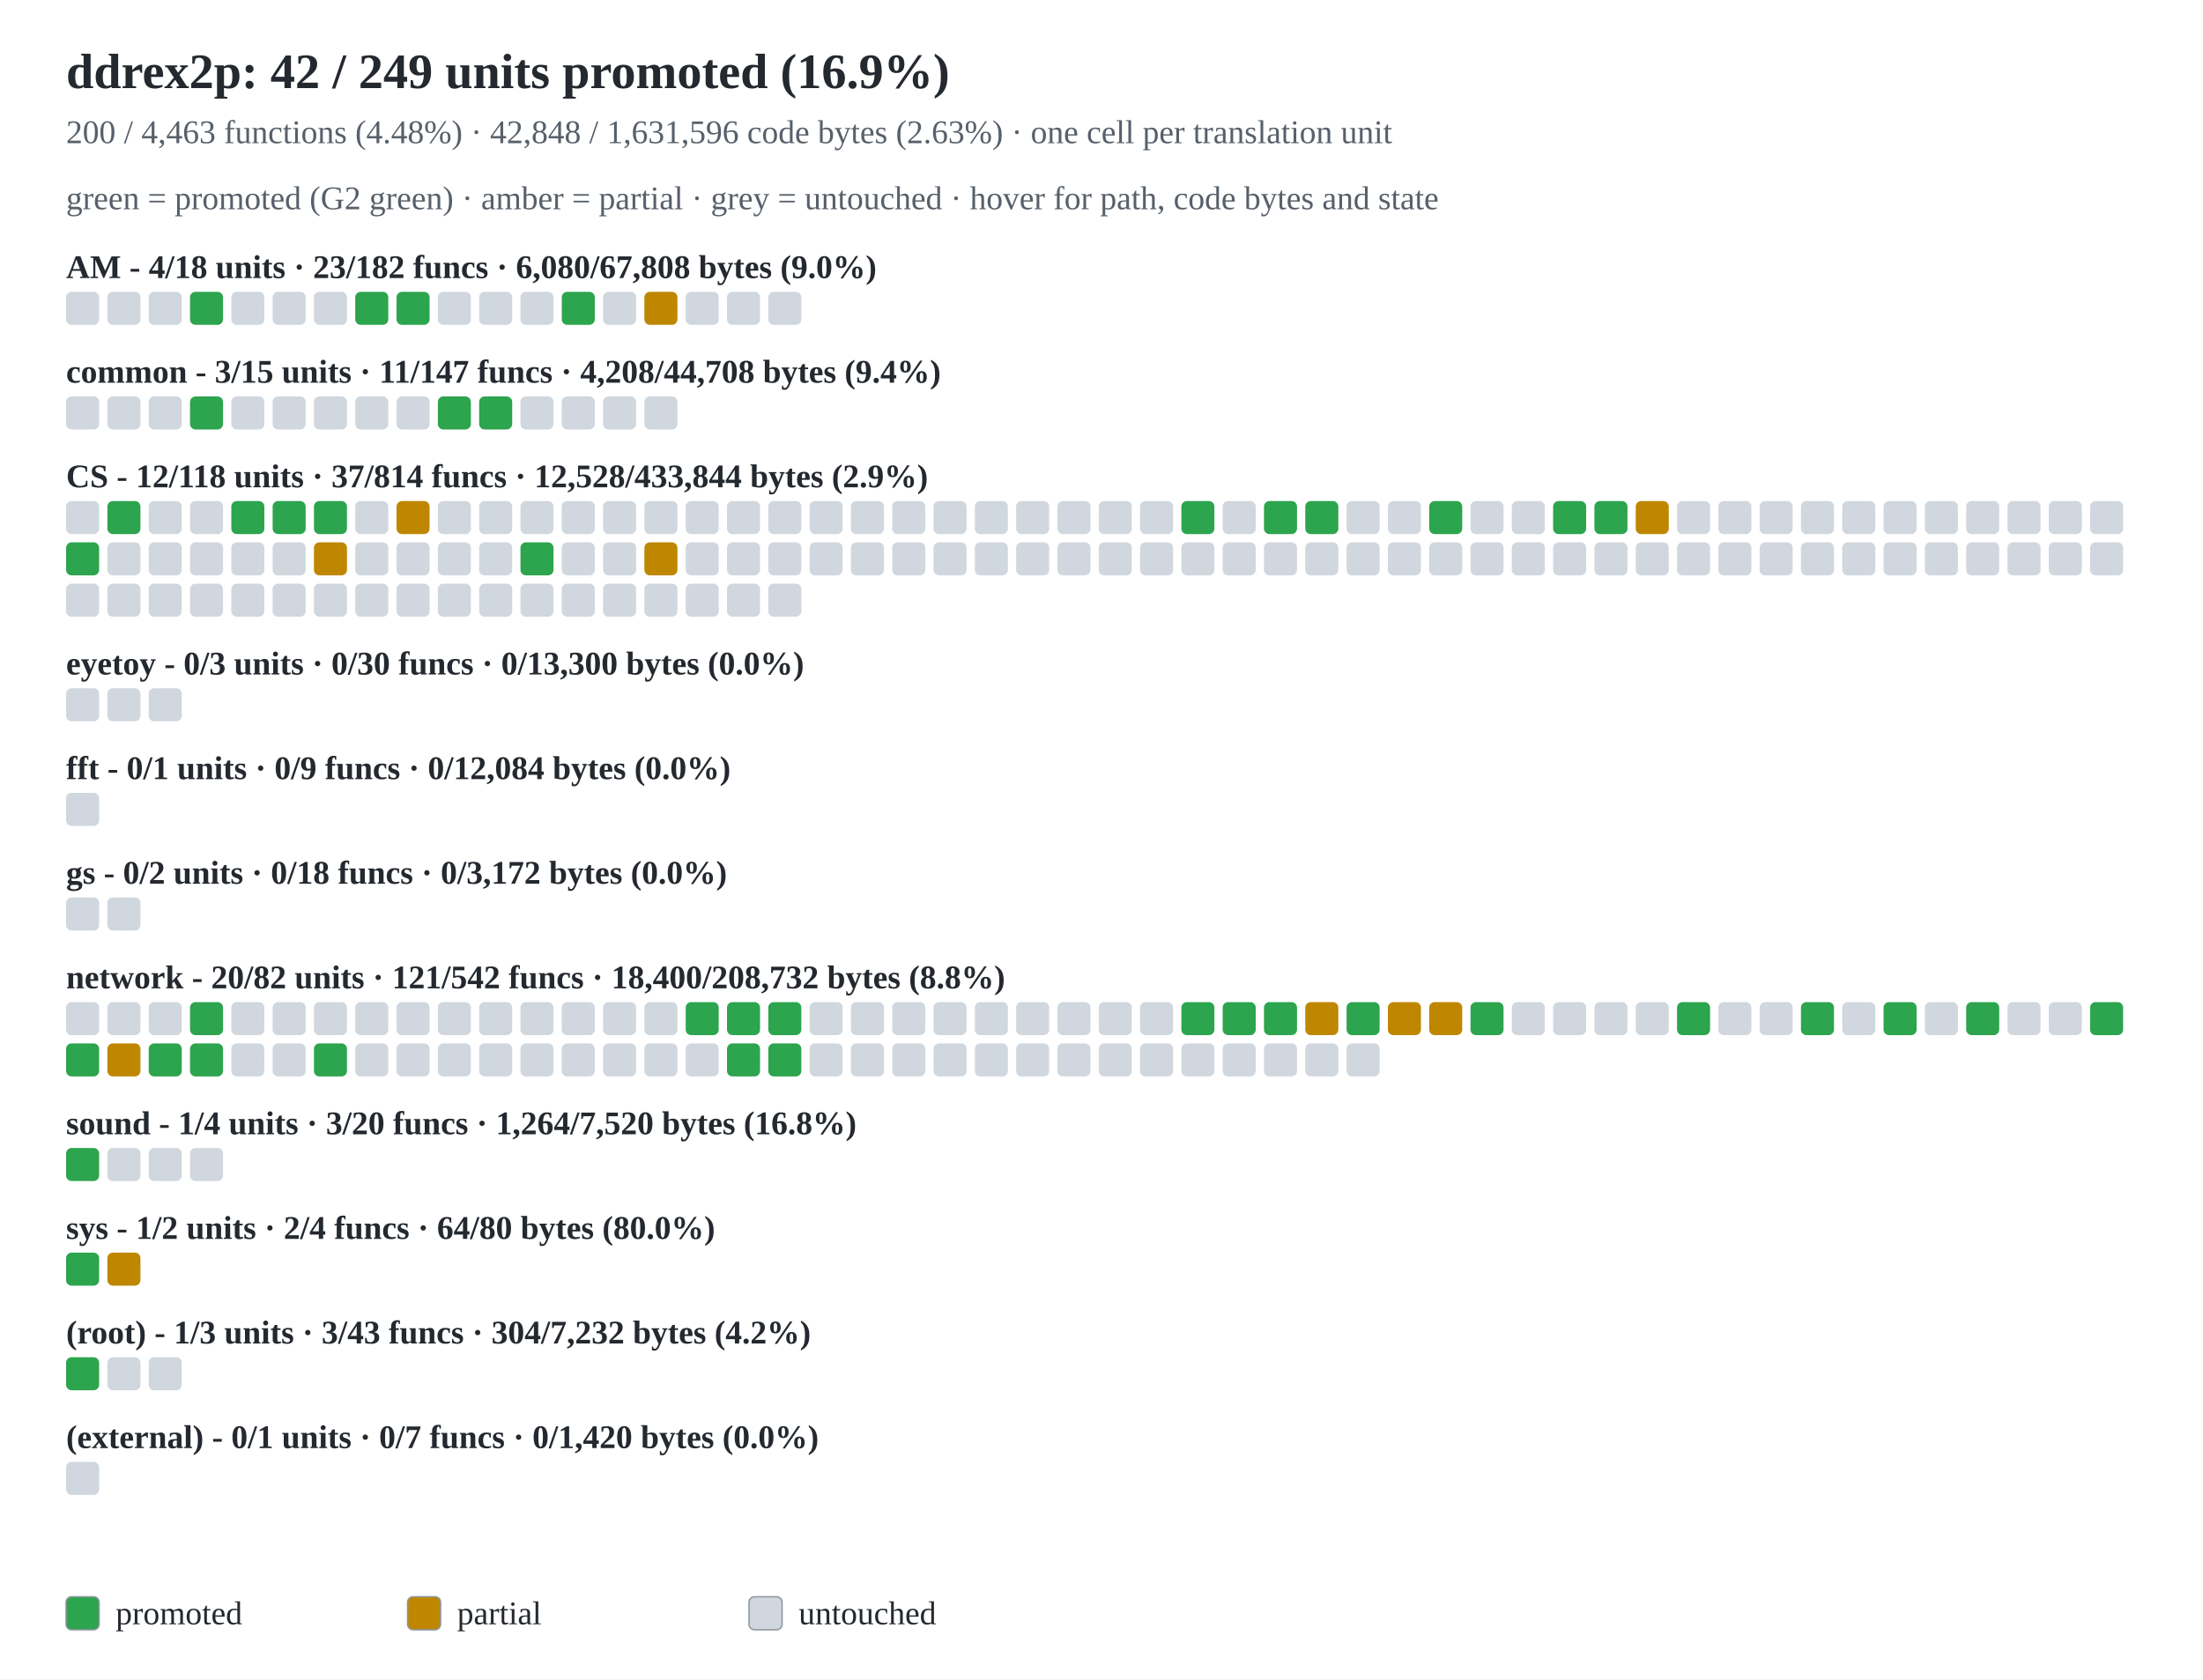
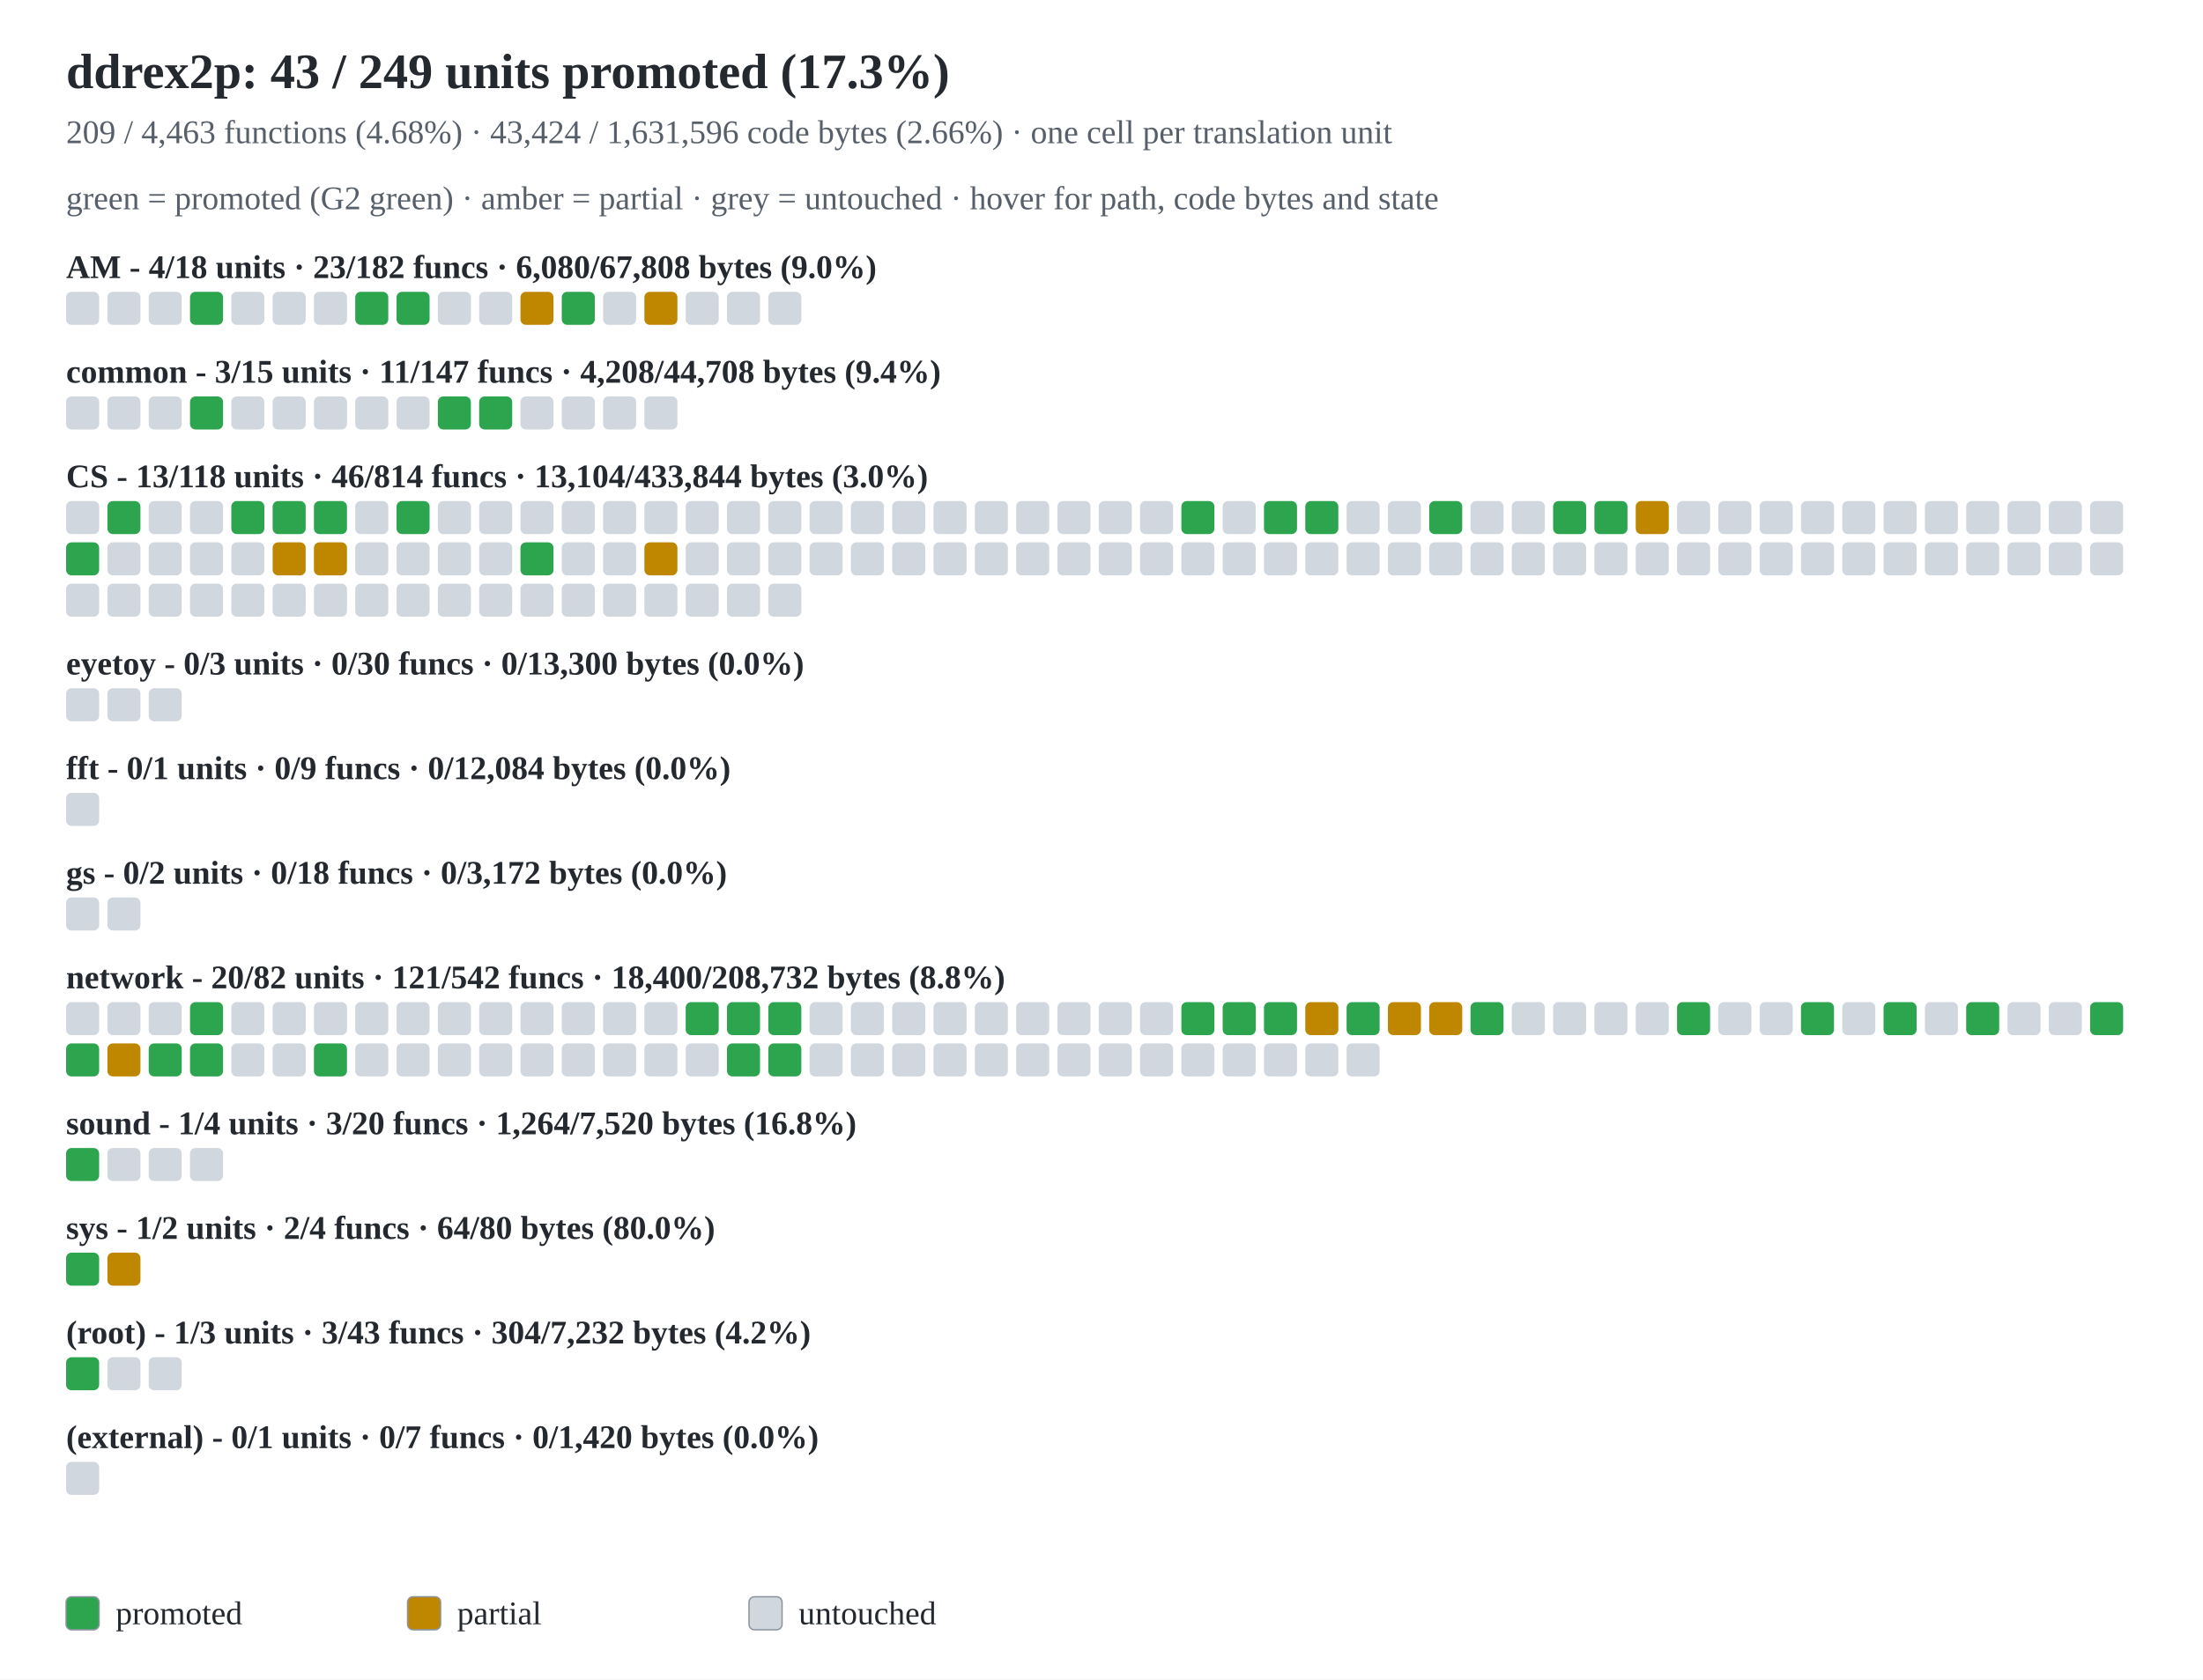
<svg xmlns="http://www.w3.org/2000/svg" width="800" height="610" viewBox="0 0 800 610" role="img" aria-label="ddrex2p translation unit heatmap">
  <rect width="800" height="610" fill="#ffffff" />
-   <text x="24" y="32" font-size="18" font-weight="600" fill="#24292f">ddrex2p: 42 / 249 units promoted (16.9%)</text>
-   <text x="24" y="52" font-size="12" fill="#57606a">200 / 4,463 functions (4.48%) · 42,848 / 1,631,596 code bytes (2.63%) · one cell per translation unit</text>
+   <text x="24" y="32" font-size="18" font-weight="600" fill="#24292f">ddrex2p: 43 / 249 units promoted (17.3%)</text>
+   <text x="24" y="52" font-size="12" fill="#57606a">209 / 4,463 functions (4.68%) · 43,424 / 1,631,596 code bytes (2.66%) · one cell per translation unit</text>
  <text x="24" y="76" font-size="12" fill="#57606a">green = promoted (G2 green) · amber = partial · grey = untouched · hover for path, code bytes and state</text>
  <g class="module" data-module="AM">
    <text x="24" y="101" font-size="12" font-weight="600" fill="#24292f">AM - 4/18 units · 23/182 funcs · 6,080/67,808 bytes (9.0%)</text>
    <rect class="cell" data-state="untouched" x="24" y="106" width="12" height="12" rx="2" fill="#d0d7de" />
    <rect class="cell" data-state="untouched" x="39" y="106" width="12" height="12" rx="2" fill="#d0d7de" />
    <rect class="cell" data-state="untouched" x="54" y="106" width="12" height="12" rx="2" fill="#d0d7de" />
    <rect class="cell" data-state="promoted" x="69" y="106" width="12" height="12" rx="2" fill="#2da44e" />
    <rect class="cell" data-state="untouched" x="84" y="106" width="12" height="12" rx="2" fill="#d0d7de" />
    <rect class="cell" data-state="untouched" x="99" y="106" width="12" height="12" rx="2" fill="#d0d7de" />
    <rect class="cell" data-state="untouched" x="114" y="106" width="12" height="12" rx="2" fill="#d0d7de" />
    <rect class="cell" data-state="promoted" x="129" y="106" width="12" height="12" rx="2" fill="#2da44e" />
    <rect class="cell" data-state="promoted" x="144" y="106" width="12" height="12" rx="2" fill="#2da44e" />
    <rect class="cell" data-state="untouched" x="159" y="106" width="12" height="12" rx="2" fill="#d0d7de" />
    <rect class="cell" data-state="untouched" x="174" y="106" width="12" height="12" rx="2" fill="#d0d7de" />
-     <rect class="cell" data-state="untouched" x="189" y="106" width="12" height="12" rx="2" fill="#d0d7de" />
+     <rect class="cell" data-state="partial" x="189" y="106" width="12" height="12" rx="2" fill="#bf8700" />
    <rect class="cell" data-state="promoted" x="204" y="106" width="12" height="12" rx="2" fill="#2da44e" />
    <rect class="cell" data-state="untouched" x="219" y="106" width="12" height="12" rx="2" fill="#d0d7de" />
    <rect class="cell" data-state="partial" x="234" y="106" width="12" height="12" rx="2" fill="#bf8700" />
    <rect class="cell" data-state="untouched" x="249" y="106" width="12" height="12" rx="2" fill="#d0d7de" />
    <rect class="cell" data-state="untouched" x="264" y="106" width="12" height="12" rx="2" fill="#d0d7de" />
    <rect class="cell" data-state="untouched" x="279" y="106" width="12" height="12" rx="2" fill="#d0d7de" />
  </g>
  <g class="module" data-module="common">
    <text x="24" y="139" font-size="12" font-weight="600" fill="#24292f">common - 3/15 units · 11/147 funcs · 4,208/44,708 bytes (9.4%)</text>
    <rect class="cell" data-state="untouched" x="24" y="144" width="12" height="12" rx="2" fill="#d0d7de" />
    <rect class="cell" data-state="untouched" x="39" y="144" width="12" height="12" rx="2" fill="#d0d7de" />
    <rect class="cell" data-state="untouched" x="54" y="144" width="12" height="12" rx="2" fill="#d0d7de" />
    <rect class="cell" data-state="promoted" x="69" y="144" width="12" height="12" rx="2" fill="#2da44e" />
    <rect class="cell" data-state="untouched" x="84" y="144" width="12" height="12" rx="2" fill="#d0d7de" />
    <rect class="cell" data-state="untouched" x="99" y="144" width="12" height="12" rx="2" fill="#d0d7de" />
    <rect class="cell" data-state="untouched" x="114" y="144" width="12" height="12" rx="2" fill="#d0d7de" />
    <rect class="cell" data-state="untouched" x="129" y="144" width="12" height="12" rx="2" fill="#d0d7de" />
    <rect class="cell" data-state="untouched" x="144" y="144" width="12" height="12" rx="2" fill="#d0d7de" />
    <rect class="cell" data-state="promoted" x="159" y="144" width="12" height="12" rx="2" fill="#2da44e" />
    <rect class="cell" data-state="promoted" x="174" y="144" width="12" height="12" rx="2" fill="#2da44e" />
    <rect class="cell" data-state="untouched" x="189" y="144" width="12" height="12" rx="2" fill="#d0d7de" />
    <rect class="cell" data-state="untouched" x="204" y="144" width="12" height="12" rx="2" fill="#d0d7de" />
    <rect class="cell" data-state="untouched" x="219" y="144" width="12" height="12" rx="2" fill="#d0d7de" />
    <rect class="cell" data-state="untouched" x="234" y="144" width="12" height="12" rx="2" fill="#d0d7de" />
  </g>
  <g class="module" data-module="CS">
-     <text x="24" y="177" font-size="12" font-weight="600" fill="#24292f">CS - 12/118 units · 37/814 funcs · 12,528/433,844 bytes (2.9%)</text>
+     <text x="24" y="177" font-size="12" font-weight="600" fill="#24292f">CS - 13/118 units · 46/814 funcs · 13,104/433,844 bytes (3.0%)</text>
    <rect class="cell" data-state="untouched" x="24" y="182" width="12" height="12" rx="2" fill="#d0d7de" />
    <rect class="cell" data-state="promoted" x="39" y="182" width="12" height="12" rx="2" fill="#2da44e" />
    <rect class="cell" data-state="untouched" x="54" y="182" width="12" height="12" rx="2" fill="#d0d7de" />
    <rect class="cell" data-state="untouched" x="69" y="182" width="12" height="12" rx="2" fill="#d0d7de" />
    <rect class="cell" data-state="promoted" x="84" y="182" width="12" height="12" rx="2" fill="#2da44e" />
    <rect class="cell" data-state="promoted" x="99" y="182" width="12" height="12" rx="2" fill="#2da44e" />
    <rect class="cell" data-state="promoted" x="114" y="182" width="12" height="12" rx="2" fill="#2da44e" />
    <rect class="cell" data-state="untouched" x="129" y="182" width="12" height="12" rx="2" fill="#d0d7de" />
-     <rect class="cell" data-state="partial" x="144" y="182" width="12" height="12" rx="2" fill="#bf8700" />
+     <rect class="cell" data-state="promoted" x="144" y="182" width="12" height="12" rx="2" fill="#2da44e" />
    <rect class="cell" data-state="untouched" x="159" y="182" width="12" height="12" rx="2" fill="#d0d7de" />
    <rect class="cell" data-state="untouched" x="174" y="182" width="12" height="12" rx="2" fill="#d0d7de" />
    <rect class="cell" data-state="untouched" x="189" y="182" width="12" height="12" rx="2" fill="#d0d7de" />
    <rect class="cell" data-state="untouched" x="204" y="182" width="12" height="12" rx="2" fill="#d0d7de" />
    <rect class="cell" data-state="untouched" x="219" y="182" width="12" height="12" rx="2" fill="#d0d7de" />
    <rect class="cell" data-state="untouched" x="234" y="182" width="12" height="12" rx="2" fill="#d0d7de" />
    <rect class="cell" data-state="untouched" x="249" y="182" width="12" height="12" rx="2" fill="#d0d7de" />
    <rect class="cell" data-state="untouched" x="264" y="182" width="12" height="12" rx="2" fill="#d0d7de" />
    <rect class="cell" data-state="untouched" x="279" y="182" width="12" height="12" rx="2" fill="#d0d7de" />
    <rect class="cell" data-state="untouched" x="294" y="182" width="12" height="12" rx="2" fill="#d0d7de" />
    <rect class="cell" data-state="untouched" x="309" y="182" width="12" height="12" rx="2" fill="#d0d7de" />
    <rect class="cell" data-state="untouched" x="324" y="182" width="12" height="12" rx="2" fill="#d0d7de" />
    <rect class="cell" data-state="untouched" x="339" y="182" width="12" height="12" rx="2" fill="#d0d7de" />
    <rect class="cell" data-state="untouched" x="354" y="182" width="12" height="12" rx="2" fill="#d0d7de" />
    <rect class="cell" data-state="untouched" x="369" y="182" width="12" height="12" rx="2" fill="#d0d7de" />
    <rect class="cell" data-state="untouched" x="384" y="182" width="12" height="12" rx="2" fill="#d0d7de" />
    <rect class="cell" data-state="untouched" x="399" y="182" width="12" height="12" rx="2" fill="#d0d7de" />
    <rect class="cell" data-state="untouched" x="414" y="182" width="12" height="12" rx="2" fill="#d0d7de" />
    <rect class="cell" data-state="promoted" x="429" y="182" width="12" height="12" rx="2" fill="#2da44e" />
    <rect class="cell" data-state="untouched" x="444" y="182" width="12" height="12" rx="2" fill="#d0d7de" />
    <rect class="cell" data-state="promoted" x="459" y="182" width="12" height="12" rx="2" fill="#2da44e" />
    <rect class="cell" data-state="promoted" x="474" y="182" width="12" height="12" rx="2" fill="#2da44e" />
    <rect class="cell" data-state="untouched" x="489" y="182" width="12" height="12" rx="2" fill="#d0d7de" />
    <rect class="cell" data-state="untouched" x="504" y="182" width="12" height="12" rx="2" fill="#d0d7de" />
    <rect class="cell" data-state="promoted" x="519" y="182" width="12" height="12" rx="2" fill="#2da44e" />
    <rect class="cell" data-state="untouched" x="534" y="182" width="12" height="12" rx="2" fill="#d0d7de" />
    <rect class="cell" data-state="untouched" x="549" y="182" width="12" height="12" rx="2" fill="#d0d7de" />
    <rect class="cell" data-state="promoted" x="564" y="182" width="12" height="12" rx="2" fill="#2da44e" />
    <rect class="cell" data-state="promoted" x="579" y="182" width="12" height="12" rx="2" fill="#2da44e" />
    <rect class="cell" data-state="partial" x="594" y="182" width="12" height="12" rx="2" fill="#bf8700" />
    <rect class="cell" data-state="untouched" x="609" y="182" width="12" height="12" rx="2" fill="#d0d7de" />
    <rect class="cell" data-state="untouched" x="624" y="182" width="12" height="12" rx="2" fill="#d0d7de" />
    <rect class="cell" data-state="untouched" x="639" y="182" width="12" height="12" rx="2" fill="#d0d7de" />
    <rect class="cell" data-state="untouched" x="654" y="182" width="12" height="12" rx="2" fill="#d0d7de" />
    <rect class="cell" data-state="untouched" x="669" y="182" width="12" height="12" rx="2" fill="#d0d7de" />
    <rect class="cell" data-state="untouched" x="684" y="182" width="12" height="12" rx="2" fill="#d0d7de" />
    <rect class="cell" data-state="untouched" x="699" y="182" width="12" height="12" rx="2" fill="#d0d7de" />
    <rect class="cell" data-state="untouched" x="714" y="182" width="12" height="12" rx="2" fill="#d0d7de" />
    <rect class="cell" data-state="untouched" x="729" y="182" width="12" height="12" rx="2" fill="#d0d7de" />
    <rect class="cell" data-state="untouched" x="744" y="182" width="12" height="12" rx="2" fill="#d0d7de" />
    <rect class="cell" data-state="untouched" x="759" y="182" width="12" height="12" rx="2" fill="#d0d7de" />
    <rect class="cell" data-state="promoted" x="24" y="197" width="12" height="12" rx="2" fill="#2da44e" />
    <rect class="cell" data-state="untouched" x="39" y="197" width="12" height="12" rx="2" fill="#d0d7de" />
    <rect class="cell" data-state="untouched" x="54" y="197" width="12" height="12" rx="2" fill="#d0d7de" />
    <rect class="cell" data-state="untouched" x="69" y="197" width="12" height="12" rx="2" fill="#d0d7de" />
    <rect class="cell" data-state="untouched" x="84" y="197" width="12" height="12" rx="2" fill="#d0d7de" />
-     <rect class="cell" data-state="untouched" x="99" y="197" width="12" height="12" rx="2" fill="#d0d7de" />
+     <rect class="cell" data-state="partial" x="99" y="197" width="12" height="12" rx="2" fill="#bf8700" />
    <rect class="cell" data-state="partial" x="114" y="197" width="12" height="12" rx="2" fill="#bf8700" />
    <rect class="cell" data-state="untouched" x="129" y="197" width="12" height="12" rx="2" fill="#d0d7de" />
    <rect class="cell" data-state="untouched" x="144" y="197" width="12" height="12" rx="2" fill="#d0d7de" />
    <rect class="cell" data-state="untouched" x="159" y="197" width="12" height="12" rx="2" fill="#d0d7de" />
    <rect class="cell" data-state="untouched" x="174" y="197" width="12" height="12" rx="2" fill="#d0d7de" />
    <rect class="cell" data-state="promoted" x="189" y="197" width="12" height="12" rx="2" fill="#2da44e" />
    <rect class="cell" data-state="untouched" x="204" y="197" width="12" height="12" rx="2" fill="#d0d7de" />
    <rect class="cell" data-state="untouched" x="219" y="197" width="12" height="12" rx="2" fill="#d0d7de" />
    <rect class="cell" data-state="partial" x="234" y="197" width="12" height="12" rx="2" fill="#bf8700" />
    <rect class="cell" data-state="untouched" x="249" y="197" width="12" height="12" rx="2" fill="#d0d7de" />
    <rect class="cell" data-state="untouched" x="264" y="197" width="12" height="12" rx="2" fill="#d0d7de" />
    <rect class="cell" data-state="untouched" x="279" y="197" width="12" height="12" rx="2" fill="#d0d7de" />
    <rect class="cell" data-state="untouched" x="294" y="197" width="12" height="12" rx="2" fill="#d0d7de" />
    <rect class="cell" data-state="untouched" x="309" y="197" width="12" height="12" rx="2" fill="#d0d7de" />
    <rect class="cell" data-state="untouched" x="324" y="197" width="12" height="12" rx="2" fill="#d0d7de" />
    <rect class="cell" data-state="untouched" x="339" y="197" width="12" height="12" rx="2" fill="#d0d7de" />
    <rect class="cell" data-state="untouched" x="354" y="197" width="12" height="12" rx="2" fill="#d0d7de" />
    <rect class="cell" data-state="untouched" x="369" y="197" width="12" height="12" rx="2" fill="#d0d7de" />
    <rect class="cell" data-state="untouched" x="384" y="197" width="12" height="12" rx="2" fill="#d0d7de" />
    <rect class="cell" data-state="untouched" x="399" y="197" width="12" height="12" rx="2" fill="#d0d7de" />
    <rect class="cell" data-state="untouched" x="414" y="197" width="12" height="12" rx="2" fill="#d0d7de" />
    <rect class="cell" data-state="untouched" x="429" y="197" width="12" height="12" rx="2" fill="#d0d7de" />
    <rect class="cell" data-state="untouched" x="444" y="197" width="12" height="12" rx="2" fill="#d0d7de" />
    <rect class="cell" data-state="untouched" x="459" y="197" width="12" height="12" rx="2" fill="#d0d7de" />
    <rect class="cell" data-state="untouched" x="474" y="197" width="12" height="12" rx="2" fill="#d0d7de" />
    <rect class="cell" data-state="untouched" x="489" y="197" width="12" height="12" rx="2" fill="#d0d7de" />
    <rect class="cell" data-state="untouched" x="504" y="197" width="12" height="12" rx="2" fill="#d0d7de" />
    <rect class="cell" data-state="untouched" x="519" y="197" width="12" height="12" rx="2" fill="#d0d7de" />
    <rect class="cell" data-state="untouched" x="534" y="197" width="12" height="12" rx="2" fill="#d0d7de" />
    <rect class="cell" data-state="untouched" x="549" y="197" width="12" height="12" rx="2" fill="#d0d7de" />
    <rect class="cell" data-state="untouched" x="564" y="197" width="12" height="12" rx="2" fill="#d0d7de" />
    <rect class="cell" data-state="untouched" x="579" y="197" width="12" height="12" rx="2" fill="#d0d7de" />
    <rect class="cell" data-state="untouched" x="594" y="197" width="12" height="12" rx="2" fill="#d0d7de" />
    <rect class="cell" data-state="untouched" x="609" y="197" width="12" height="12" rx="2" fill="#d0d7de" />
    <rect class="cell" data-state="untouched" x="624" y="197" width="12" height="12" rx="2" fill="#d0d7de" />
    <rect class="cell" data-state="untouched" x="639" y="197" width="12" height="12" rx="2" fill="#d0d7de" />
    <rect class="cell" data-state="untouched" x="654" y="197" width="12" height="12" rx="2" fill="#d0d7de" />
    <rect class="cell" data-state="untouched" x="669" y="197" width="12" height="12" rx="2" fill="#d0d7de" />
    <rect class="cell" data-state="untouched" x="684" y="197" width="12" height="12" rx="2" fill="#d0d7de" />
    <rect class="cell" data-state="untouched" x="699" y="197" width="12" height="12" rx="2" fill="#d0d7de" />
    <rect class="cell" data-state="untouched" x="714" y="197" width="12" height="12" rx="2" fill="#d0d7de" />
    <rect class="cell" data-state="untouched" x="729" y="197" width="12" height="12" rx="2" fill="#d0d7de" />
    <rect class="cell" data-state="untouched" x="744" y="197" width="12" height="12" rx="2" fill="#d0d7de" />
    <rect class="cell" data-state="untouched" x="759" y="197" width="12" height="12" rx="2" fill="#d0d7de" />
    <rect class="cell" data-state="untouched" x="24" y="212" width="12" height="12" rx="2" fill="#d0d7de" />
    <rect class="cell" data-state="untouched" x="39" y="212" width="12" height="12" rx="2" fill="#d0d7de" />
    <rect class="cell" data-state="untouched" x="54" y="212" width="12" height="12" rx="2" fill="#d0d7de" />
    <rect class="cell" data-state="untouched" x="69" y="212" width="12" height="12" rx="2" fill="#d0d7de" />
    <rect class="cell" data-state="untouched" x="84" y="212" width="12" height="12" rx="2" fill="#d0d7de" />
    <rect class="cell" data-state="untouched" x="99" y="212" width="12" height="12" rx="2" fill="#d0d7de" />
    <rect class="cell" data-state="untouched" x="114" y="212" width="12" height="12" rx="2" fill="#d0d7de" />
    <rect class="cell" data-state="untouched" x="129" y="212" width="12" height="12" rx="2" fill="#d0d7de" />
    <rect class="cell" data-state="untouched" x="144" y="212" width="12" height="12" rx="2" fill="#d0d7de" />
    <rect class="cell" data-state="untouched" x="159" y="212" width="12" height="12" rx="2" fill="#d0d7de" />
    <rect class="cell" data-state="untouched" x="174" y="212" width="12" height="12" rx="2" fill="#d0d7de" />
    <rect class="cell" data-state="untouched" x="189" y="212" width="12" height="12" rx="2" fill="#d0d7de" />
    <rect class="cell" data-state="untouched" x="204" y="212" width="12" height="12" rx="2" fill="#d0d7de" />
    <rect class="cell" data-state="untouched" x="219" y="212" width="12" height="12" rx="2" fill="#d0d7de" />
    <rect class="cell" data-state="untouched" x="234" y="212" width="12" height="12" rx="2" fill="#d0d7de" />
    <rect class="cell" data-state="untouched" x="249" y="212" width="12" height="12" rx="2" fill="#d0d7de" />
    <rect class="cell" data-state="untouched" x="264" y="212" width="12" height="12" rx="2" fill="#d0d7de" />
    <rect class="cell" data-state="untouched" x="279" y="212" width="12" height="12" rx="2" fill="#d0d7de" />
  </g>
  <g class="module" data-module="eyetoy">
    <text x="24" y="245" font-size="12" font-weight="600" fill="#24292f">eyetoy - 0/3 units · 0/30 funcs · 0/13,300 bytes (0.0%)</text>
    <rect class="cell" data-state="untouched" x="24" y="250" width="12" height="12" rx="2" fill="#d0d7de" />
    <rect class="cell" data-state="untouched" x="39" y="250" width="12" height="12" rx="2" fill="#d0d7de" />
    <rect class="cell" data-state="untouched" x="54" y="250" width="12" height="12" rx="2" fill="#d0d7de" />
  </g>
  <g class="module" data-module="fft">
    <text x="24" y="283" font-size="12" font-weight="600" fill="#24292f">fft - 0/1 units · 0/9 funcs · 0/12,084 bytes (0.0%)</text>
    <rect class="cell" data-state="untouched" x="24" y="288" width="12" height="12" rx="2" fill="#d0d7de" />
  </g>
  <g class="module" data-module="gs">
    <text x="24" y="321" font-size="12" font-weight="600" fill="#24292f">gs - 0/2 units · 0/18 funcs · 0/3,172 bytes (0.0%)</text>
    <rect class="cell" data-state="untouched" x="24" y="326" width="12" height="12" rx="2" fill="#d0d7de" />
    <rect class="cell" data-state="untouched" x="39" y="326" width="12" height="12" rx="2" fill="#d0d7de" />
  </g>
  <g class="module" data-module="network">
    <text x="24" y="359" font-size="12" font-weight="600" fill="#24292f">network - 20/82 units · 121/542 funcs · 18,400/208,732 bytes (8.8%)</text>
    <rect class="cell" data-state="untouched" x="24" y="364" width="12" height="12" rx="2" fill="#d0d7de" />
    <rect class="cell" data-state="untouched" x="39" y="364" width="12" height="12" rx="2" fill="#d0d7de" />
    <rect class="cell" data-state="untouched" x="54" y="364" width="12" height="12" rx="2" fill="#d0d7de" />
    <rect class="cell" data-state="promoted" x="69" y="364" width="12" height="12" rx="2" fill="#2da44e" />
    <rect class="cell" data-state="untouched" x="84" y="364" width="12" height="12" rx="2" fill="#d0d7de" />
    <rect class="cell" data-state="untouched" x="99" y="364" width="12" height="12" rx="2" fill="#d0d7de" />
    <rect class="cell" data-state="untouched" x="114" y="364" width="12" height="12" rx="2" fill="#d0d7de" />
    <rect class="cell" data-state="untouched" x="129" y="364" width="12" height="12" rx="2" fill="#d0d7de" />
    <rect class="cell" data-state="untouched" x="144" y="364" width="12" height="12" rx="2" fill="#d0d7de" />
    <rect class="cell" data-state="untouched" x="159" y="364" width="12" height="12" rx="2" fill="#d0d7de" />
    <rect class="cell" data-state="untouched" x="174" y="364" width="12" height="12" rx="2" fill="#d0d7de" />
    <rect class="cell" data-state="untouched" x="189" y="364" width="12" height="12" rx="2" fill="#d0d7de" />
    <rect class="cell" data-state="untouched" x="204" y="364" width="12" height="12" rx="2" fill="#d0d7de" />
    <rect class="cell" data-state="untouched" x="219" y="364" width="12" height="12" rx="2" fill="#d0d7de" />
    <rect class="cell" data-state="untouched" x="234" y="364" width="12" height="12" rx="2" fill="#d0d7de" />
    <rect class="cell" data-state="promoted" x="249" y="364" width="12" height="12" rx="2" fill="#2da44e" />
    <rect class="cell" data-state="promoted" x="264" y="364" width="12" height="12" rx="2" fill="#2da44e" />
    <rect class="cell" data-state="promoted" x="279" y="364" width="12" height="12" rx="2" fill="#2da44e" />
    <rect class="cell" data-state="untouched" x="294" y="364" width="12" height="12" rx="2" fill="#d0d7de" />
    <rect class="cell" data-state="untouched" x="309" y="364" width="12" height="12" rx="2" fill="#d0d7de" />
    <rect class="cell" data-state="untouched" x="324" y="364" width="12" height="12" rx="2" fill="#d0d7de" />
    <rect class="cell" data-state="untouched" x="339" y="364" width="12" height="12" rx="2" fill="#d0d7de" />
    <rect class="cell" data-state="untouched" x="354" y="364" width="12" height="12" rx="2" fill="#d0d7de" />
    <rect class="cell" data-state="untouched" x="369" y="364" width="12" height="12" rx="2" fill="#d0d7de" />
    <rect class="cell" data-state="untouched" x="384" y="364" width="12" height="12" rx="2" fill="#d0d7de" />
    <rect class="cell" data-state="untouched" x="399" y="364" width="12" height="12" rx="2" fill="#d0d7de" />
    <rect class="cell" data-state="untouched" x="414" y="364" width="12" height="12" rx="2" fill="#d0d7de" />
    <rect class="cell" data-state="promoted" x="429" y="364" width="12" height="12" rx="2" fill="#2da44e" />
    <rect class="cell" data-state="promoted" x="444" y="364" width="12" height="12" rx="2" fill="#2da44e" />
    <rect class="cell" data-state="promoted" x="459" y="364" width="12" height="12" rx="2" fill="#2da44e" />
    <rect class="cell" data-state="partial" x="474" y="364" width="12" height="12" rx="2" fill="#bf8700" />
    <rect class="cell" data-state="promoted" x="489" y="364" width="12" height="12" rx="2" fill="#2da44e" />
    <rect class="cell" data-state="partial" x="504" y="364" width="12" height="12" rx="2" fill="#bf8700" />
    <rect class="cell" data-state="partial" x="519" y="364" width="12" height="12" rx="2" fill="#bf8700" />
    <rect class="cell" data-state="promoted" x="534" y="364" width="12" height="12" rx="2" fill="#2da44e" />
    <rect class="cell" data-state="untouched" x="549" y="364" width="12" height="12" rx="2" fill="#d0d7de" />
    <rect class="cell" data-state="untouched" x="564" y="364" width="12" height="12" rx="2" fill="#d0d7de" />
    <rect class="cell" data-state="untouched" x="579" y="364" width="12" height="12" rx="2" fill="#d0d7de" />
    <rect class="cell" data-state="untouched" x="594" y="364" width="12" height="12" rx="2" fill="#d0d7de" />
    <rect class="cell" data-state="promoted" x="609" y="364" width="12" height="12" rx="2" fill="#2da44e" />
    <rect class="cell" data-state="untouched" x="624" y="364" width="12" height="12" rx="2" fill="#d0d7de" />
    <rect class="cell" data-state="untouched" x="639" y="364" width="12" height="12" rx="2" fill="#d0d7de" />
    <rect class="cell" data-state="promoted" x="654" y="364" width="12" height="12" rx="2" fill="#2da44e" />
    <rect class="cell" data-state="untouched" x="669" y="364" width="12" height="12" rx="2" fill="#d0d7de" />
    <rect class="cell" data-state="promoted" x="684" y="364" width="12" height="12" rx="2" fill="#2da44e" />
    <rect class="cell" data-state="untouched" x="699" y="364" width="12" height="12" rx="2" fill="#d0d7de" />
    <rect class="cell" data-state="promoted" x="714" y="364" width="12" height="12" rx="2" fill="#2da44e" />
    <rect class="cell" data-state="untouched" x="729" y="364" width="12" height="12" rx="2" fill="#d0d7de" />
    <rect class="cell" data-state="untouched" x="744" y="364" width="12" height="12" rx="2" fill="#d0d7de" />
    <rect class="cell" data-state="promoted" x="759" y="364" width="12" height="12" rx="2" fill="#2da44e" />
    <rect class="cell" data-state="promoted" x="24" y="379" width="12" height="12" rx="2" fill="#2da44e" />
    <rect class="cell" data-state="partial" x="39" y="379" width="12" height="12" rx="2" fill="#bf8700" />
    <rect class="cell" data-state="promoted" x="54" y="379" width="12" height="12" rx="2" fill="#2da44e" />
    <rect class="cell" data-state="promoted" x="69" y="379" width="12" height="12" rx="2" fill="#2da44e" />
    <rect class="cell" data-state="untouched" x="84" y="379" width="12" height="12" rx="2" fill="#d0d7de" />
    <rect class="cell" data-state="untouched" x="99" y="379" width="12" height="12" rx="2" fill="#d0d7de" />
    <rect class="cell" data-state="promoted" x="114" y="379" width="12" height="12" rx="2" fill="#2da44e" />
    <rect class="cell" data-state="untouched" x="129" y="379" width="12" height="12" rx="2" fill="#d0d7de" />
    <rect class="cell" data-state="untouched" x="144" y="379" width="12" height="12" rx="2" fill="#d0d7de" />
    <rect class="cell" data-state="untouched" x="159" y="379" width="12" height="12" rx="2" fill="#d0d7de" />
    <rect class="cell" data-state="untouched" x="174" y="379" width="12" height="12" rx="2" fill="#d0d7de" />
    <rect class="cell" data-state="untouched" x="189" y="379" width="12" height="12" rx="2" fill="#d0d7de" />
    <rect class="cell" data-state="untouched" x="204" y="379" width="12" height="12" rx="2" fill="#d0d7de" />
    <rect class="cell" data-state="untouched" x="219" y="379" width="12" height="12" rx="2" fill="#d0d7de" />
    <rect class="cell" data-state="untouched" x="234" y="379" width="12" height="12" rx="2" fill="#d0d7de" />
    <rect class="cell" data-state="untouched" x="249" y="379" width="12" height="12" rx="2" fill="#d0d7de" />
    <rect class="cell" data-state="promoted" x="264" y="379" width="12" height="12" rx="2" fill="#2da44e" />
    <rect class="cell" data-state="promoted" x="279" y="379" width="12" height="12" rx="2" fill="#2da44e" />
    <rect class="cell" data-state="untouched" x="294" y="379" width="12" height="12" rx="2" fill="#d0d7de" />
    <rect class="cell" data-state="untouched" x="309" y="379" width="12" height="12" rx="2" fill="#d0d7de" />
    <rect class="cell" data-state="untouched" x="324" y="379" width="12" height="12" rx="2" fill="#d0d7de" />
    <rect class="cell" data-state="untouched" x="339" y="379" width="12" height="12" rx="2" fill="#d0d7de" />
    <rect class="cell" data-state="untouched" x="354" y="379" width="12" height="12" rx="2" fill="#d0d7de" />
    <rect class="cell" data-state="untouched" x="369" y="379" width="12" height="12" rx="2" fill="#d0d7de" />
    <rect class="cell" data-state="untouched" x="384" y="379" width="12" height="12" rx="2" fill="#d0d7de" />
    <rect class="cell" data-state="untouched" x="399" y="379" width="12" height="12" rx="2" fill="#d0d7de" />
    <rect class="cell" data-state="untouched" x="414" y="379" width="12" height="12" rx="2" fill="#d0d7de" />
    <rect class="cell" data-state="untouched" x="429" y="379" width="12" height="12" rx="2" fill="#d0d7de" />
    <rect class="cell" data-state="untouched" x="444" y="379" width="12" height="12" rx="2" fill="#d0d7de" />
    <rect class="cell" data-state="untouched" x="459" y="379" width="12" height="12" rx="2" fill="#d0d7de" />
    <rect class="cell" data-state="untouched" x="474" y="379" width="12" height="12" rx="2" fill="#d0d7de" />
    <rect class="cell" data-state="untouched" x="489" y="379" width="12" height="12" rx="2" fill="#d0d7de" />
  </g>
  <g class="module" data-module="sound">
    <text x="24" y="412" font-size="12" font-weight="600" fill="#24292f">sound - 1/4 units · 3/20 funcs · 1,264/7,520 bytes (16.8%)</text>
    <rect class="cell" data-state="promoted" x="24" y="417" width="12" height="12" rx="2" fill="#2da44e" />
    <rect class="cell" data-state="untouched" x="39" y="417" width="12" height="12" rx="2" fill="#d0d7de" />
    <rect class="cell" data-state="untouched" x="54" y="417" width="12" height="12" rx="2" fill="#d0d7de" />
    <rect class="cell" data-state="untouched" x="69" y="417" width="12" height="12" rx="2" fill="#d0d7de" />
  </g>
  <g class="module" data-module="sys">
    <text x="24" y="450" font-size="12" font-weight="600" fill="#24292f">sys - 1/2 units · 2/4 funcs · 64/80 bytes (80.0%)</text>
    <rect class="cell" data-state="promoted" x="24" y="455" width="12" height="12" rx="2" fill="#2da44e" />
    <rect class="cell" data-state="partial" x="39" y="455" width="12" height="12" rx="2" fill="#bf8700" />
  </g>
  <g class="module" data-module="(root)">
    <text x="24" y="488" font-size="12" font-weight="600" fill="#24292f">(root) - 1/3 units · 3/43 funcs · 304/7,232 bytes (4.2%)</text>
    <rect class="cell" data-state="promoted" x="24" y="493" width="12" height="12" rx="2" fill="#2da44e" />
    <rect class="cell" data-state="untouched" x="39" y="493" width="12" height="12" rx="2" fill="#d0d7de" />
    <rect class="cell" data-state="untouched" x="54" y="493" width="12" height="12" rx="2" fill="#d0d7de" />
  </g>
  <g class="module" data-module="(external)">
    <text x="24" y="526" font-size="12" font-weight="600" fill="#24292f">(external) - 0/1 units · 0/7 funcs · 0/1,420 bytes (0.0%)</text>
    <rect class="cell" data-state="untouched" x="24" y="531" width="12" height="12" rx="2" fill="#d0d7de" />
  </g>
  <g transform="translate(0 580)" class="legend">
    <rect x="24" y="0" width="12" height="12" rx="2" fill="#2da44e" stroke="#8c959f" stroke-width="0.5" />
    <text x="42" y="10" font-size="12" fill="#24292f">promoted</text>
    <rect x="148" y="0" width="12" height="12" rx="2" fill="#bf8700" stroke="#8c959f" stroke-width="0.5" />
    <text x="166" y="10" font-size="12" fill="#24292f">partial</text>
    <rect x="272" y="0" width="12" height="12" rx="2" fill="#d0d7de" stroke="#8c959f" stroke-width="0.5" />
    <text x="290" y="10" font-size="12" fill="#24292f">untouched</text>
  </g>
</svg>
